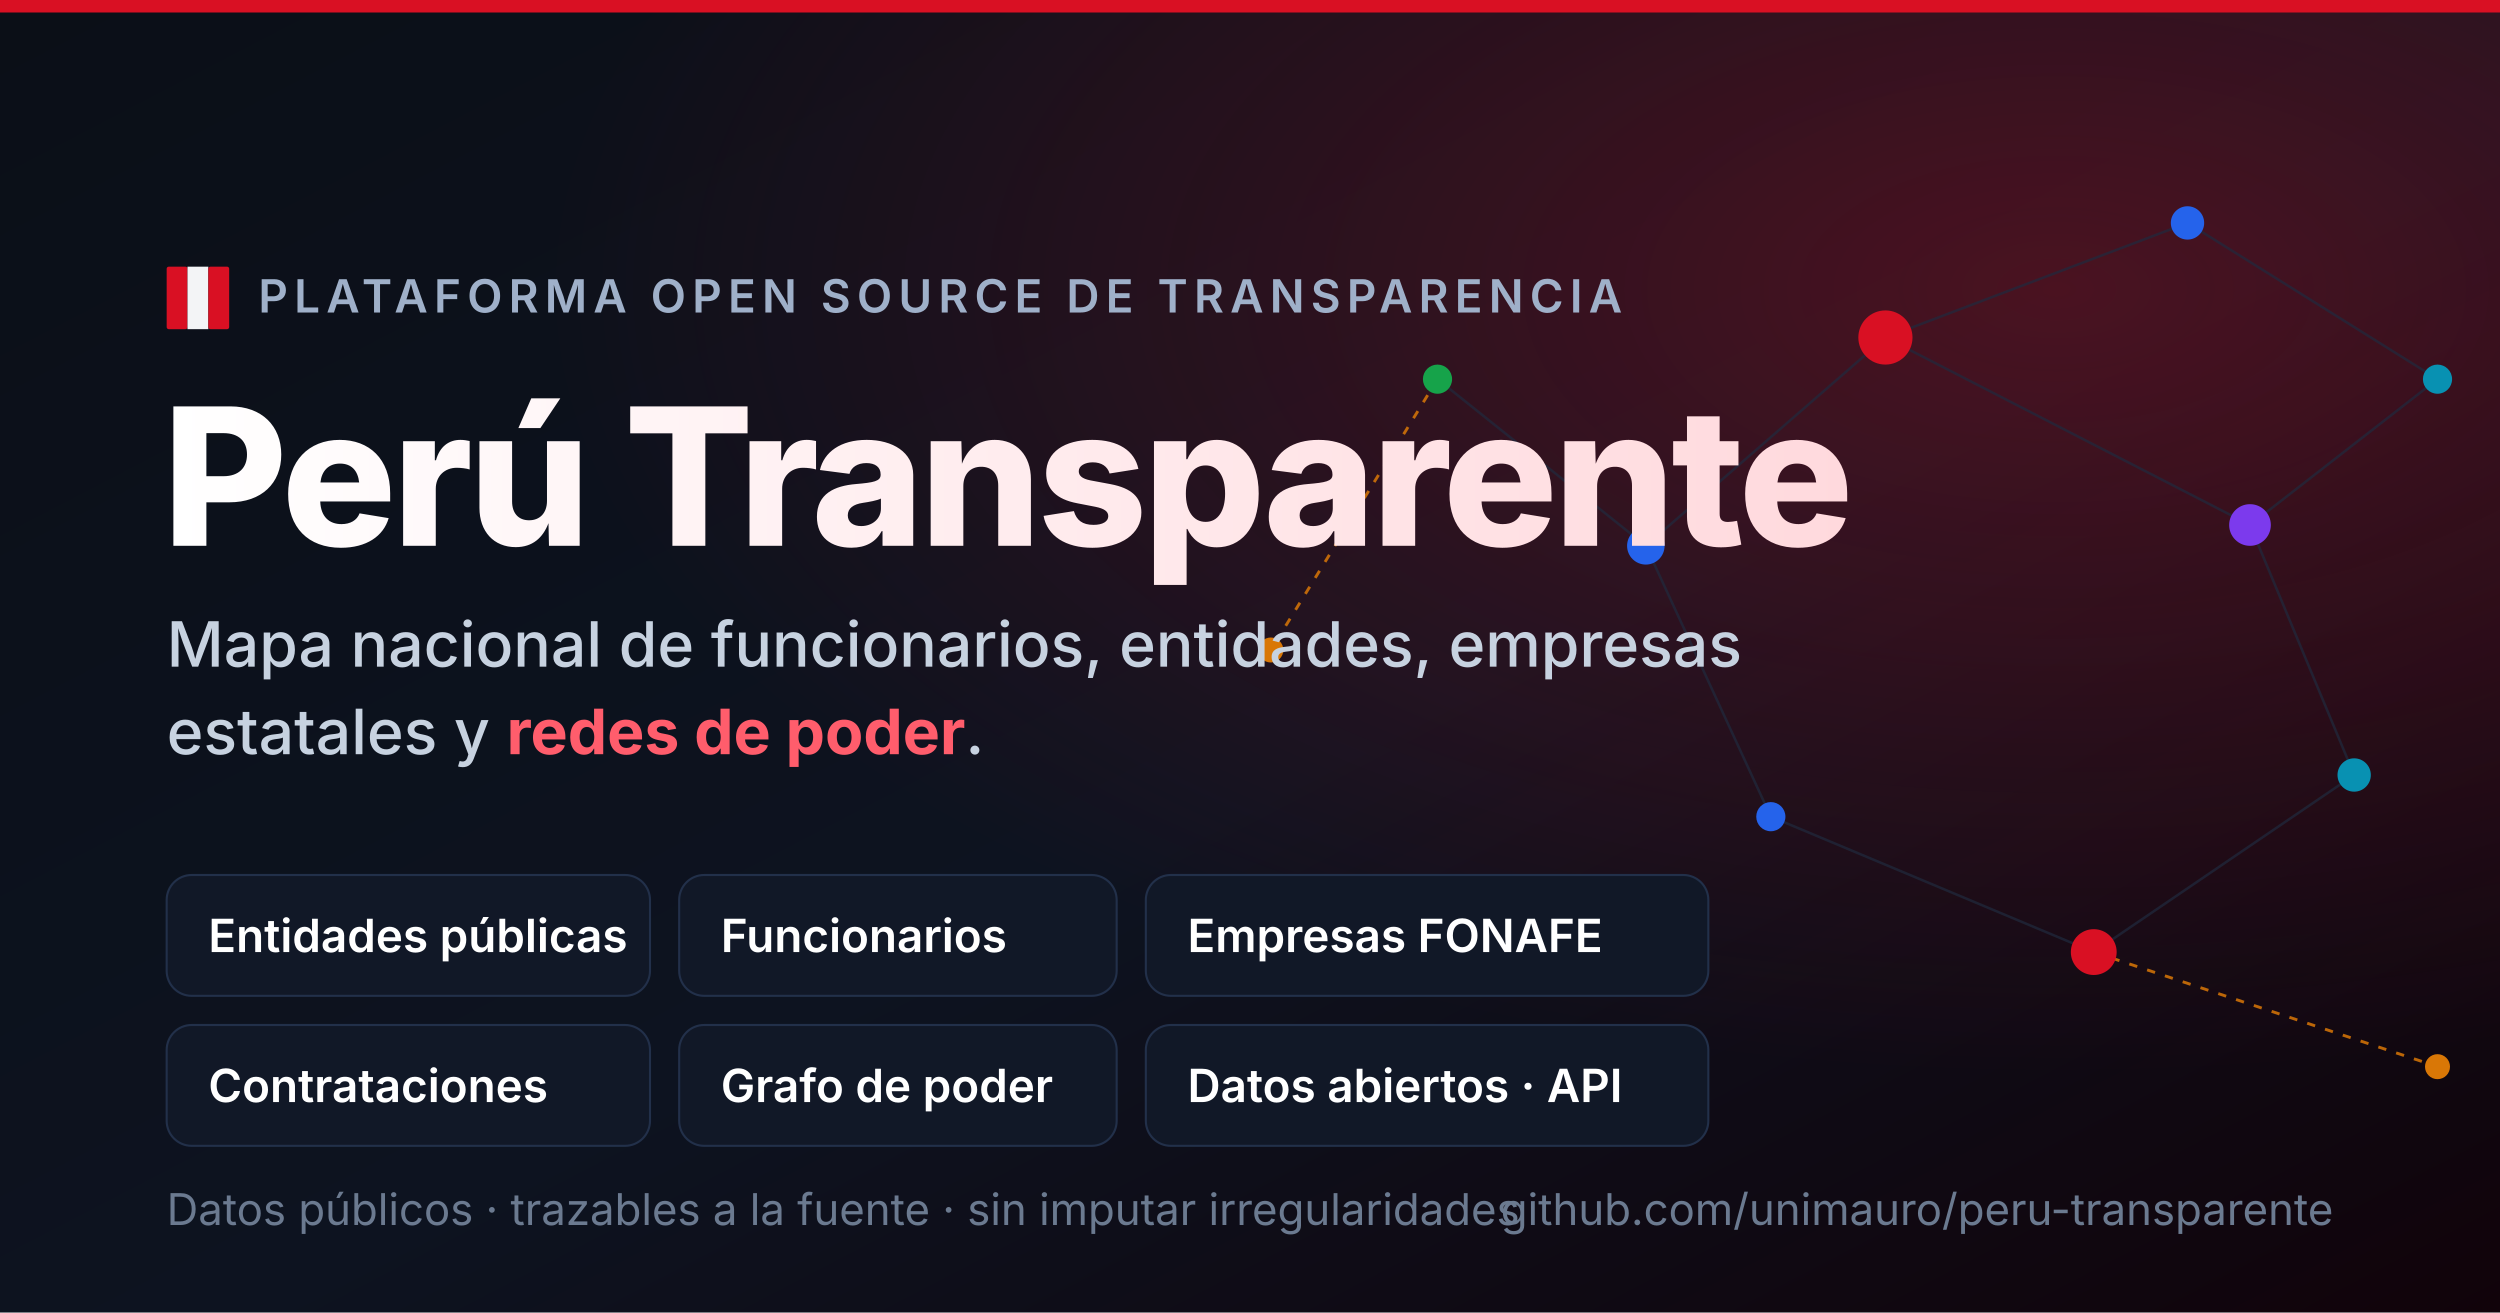
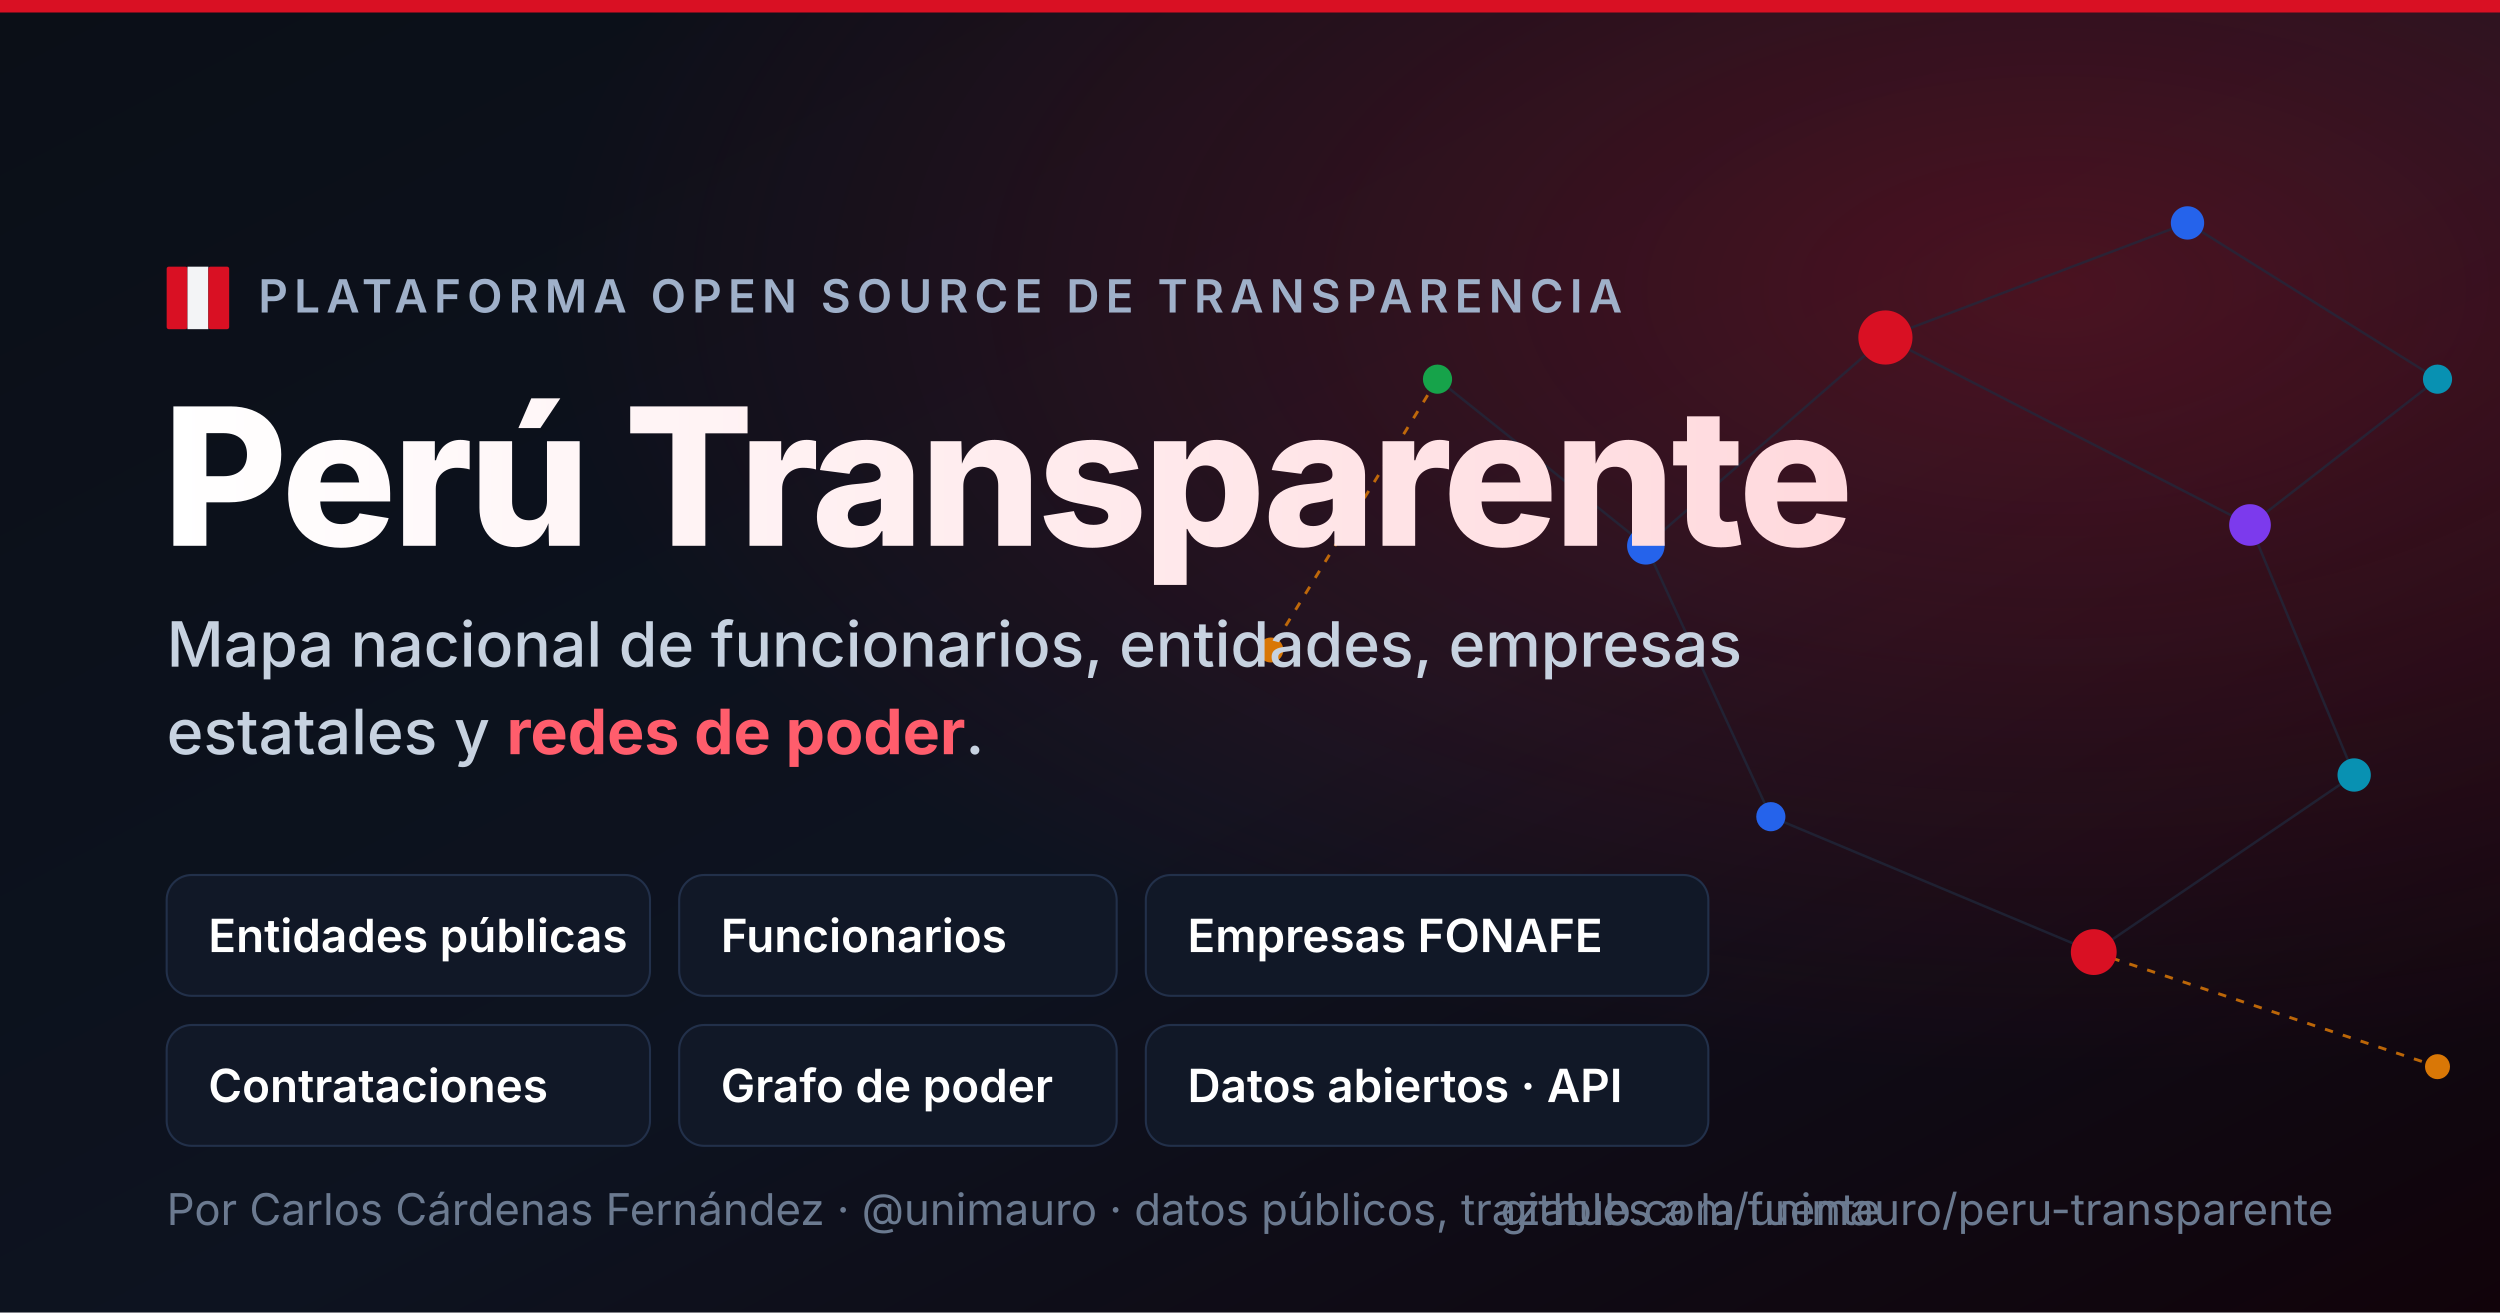
<svg xmlns="http://www.w3.org/2000/svg" width="1200" height="630" viewBox="0 0 1200 630" font-family="Inter, 'Helvetica Neue', Arial, sans-serif">
  <defs>
    <linearGradient id="bg" x1="0" y1="0" x2="1" y2="1">
      <stop offset="0" stop-color="#0b0f17" />
      <stop offset="0.55" stop-color="#0d1320" />
      <stop offset="1" stop-color="#11030a" />
    </linearGradient>
    <radialGradient id="glow" cx="0.82" cy="0.22" r="0.6">
      <stop offset="0" stop-color="#D91023" stop-opacity="0.30" />
      <stop offset="1" stop-color="#D91023" stop-opacity="0" />
    </radialGradient>
    <linearGradient id="title" x1="0" y1="0" x2="1" y2="0">
      <stop offset="0" stop-color="#ffffff" />
      <stop offset="1" stop-color="#ffd9dd" />
    </linearGradient>
    <filter id="soft" x="-20%" y="-20%" width="140%" height="140%">
      <feGaussianBlur stdDeviation="6" />
    </filter>
  </defs>
  <rect width="1200" height="630" fill="url(#bg)" />
  <rect width="1200" height="630" fill="url(#glow)" />
  <g transform="translate(70,12)">
    <g stroke="#1f2a3d" stroke-width="1.2" opacity="0.7">
      <line x1="835" y1="150" x2="980" y2="95" />
      <line x1="835" y1="150" x2="1010" y2="240" />
      <line x1="835" y1="150" x2="720" y2="250" />
      <line x1="1010" y1="240" x2="1100" y2="170" />
      <line x1="1010" y1="240" x2="1060" y2="360" />
      <line x1="720" y1="250" x2="780" y2="380" />
      <line x1="720" y1="250" x2="620" y2="170" />
      <line x1="1060" y1="360" x2="935" y2="445" />
      <line x1="780" y1="380" x2="935" y2="445" />
      <line x1="980" y1="95" x2="1100" y2="170" />
    </g>
    <g stroke="#d97706" stroke-width="1.4" stroke-dasharray="4 5" opacity="0.85">
      <line x1="935" y1="445" x2="1100" y2="500" />
      <line x1="620" y1="170" x2="540" y2="300" />
    </g>
    <g>
      <circle cx="835" cy="150" r="13" fill="#D91023" />
      <circle cx="980" cy="95" r="8" fill="#2563eb" />
      <circle cx="1010" cy="240" r="10" fill="#7c3aed" />
      <circle cx="720" cy="250" r="9" fill="#2563eb" />
      <circle cx="1100" cy="170" r="7" fill="#0891b2" />
      <circle cx="1060" cy="360" r="8" fill="#0891b2" />
      <circle cx="780" cy="380" r="7" fill="#2563eb" />
      <circle cx="620" cy="170" r="7" fill="#16a34a" />
      <circle cx="935" cy="445" r="11" fill="#D91023" />
      <circle cx="1100" cy="500" r="6" fill="#d97706" />
      <circle cx="540" cy="300" r="6" fill="#d97706" />
    </g>
  </g>
  <rect x="0" y="0" width="1200" height="6" fill="#D91023" />
  <g transform="translate(80,128)">
    <rect x="0" y="0" width="10" height="30" rx="1" fill="#D91023" />
    <rect x="10" y="0" width="10" height="30" fill="#f3f4f6" />
    <rect x="20" y="0" width="10" height="30" rx="1" fill="#D91023" />
  </g>
  <text x="124" y="150" fill="#9fb0c9" font-size="22" font-weight="600" letter-spacing="3">PLATAFORMA OPEN SOURCE DE TRANSPARENCIA</text>
  <text x="78" y="262" fill="url(#title)" font-size="92" font-weight="800" letter-spacing="-2">Perú Transparente</text>
  <text x="80" y="320" fill="#c7d2e0" font-size="30" font-weight="500">Mapa nacional de funcionarios, entidades, empresas</text>
  <text x="80" y="362" fill="#c7d2e0" font-size="30" font-weight="500">estatales y <tspan fill="#ff5d6c" font-weight="700">redes de poder</tspan>.</text>
  <g font-size="22" font-weight="600">
    <g transform="translate(80,420)">
      <rect width="232" height="58" rx="12" fill="#111827" stroke="#22304a" />
      <text x="20" y="37" fill="#ffffff">Entidades públicas</text>
    </g>
    <g transform="translate(326,420)">
      <rect width="210" height="58" rx="12" fill="#111827" stroke="#22304a" />
      <text x="20" y="37" fill="#ffffff">Funcionarios</text>
    </g>
    <g transform="translate(550,420)">
      <rect width="270" height="58" rx="12" fill="#111827" stroke="#22304a" />
      <text x="20" y="37" fill="#ffffff">Empresas FONAFE</text>
    </g>
  </g>
  <g font-size="22" font-weight="600">
    <g transform="translate(80,492)">
      <rect width="232" height="58" rx="12" fill="#111827" stroke="#22304a" />
      <text x="20" y="37" fill="#ffffff">Contrataciones</text>
    </g>
    <g transform="translate(326,492)">
      <rect width="210" height="58" rx="12" fill="#111827" stroke="#22304a" />
      <text x="20" y="37" fill="#ffffff">Grafo de poder</text>
    </g>
    <g transform="translate(550,492)">
      <rect width="270" height="58" rx="12" fill="#111827" stroke="#22304a" />
      <text x="20" y="37" fill="#ffffff">Datos abiertos · API</text>
    </g>
  </g>
-   <text x="80" y="588" fill="#6b7a90" font-size="21">Datos públicos · trazables a la fuente · sin imputar irregularidades</text>
+   <text x="80" y="588" fill="#6b7a90" font-size="21">Por Carlos Cárdenas Fernández · @unimauro · datos públicos, trazables a la fuente</text>
  <text x="1120" y="588" fill="#6b7a90" font-size="21" text-anchor="end">github.com/unimauro/peru-transparente</text>
</svg>
